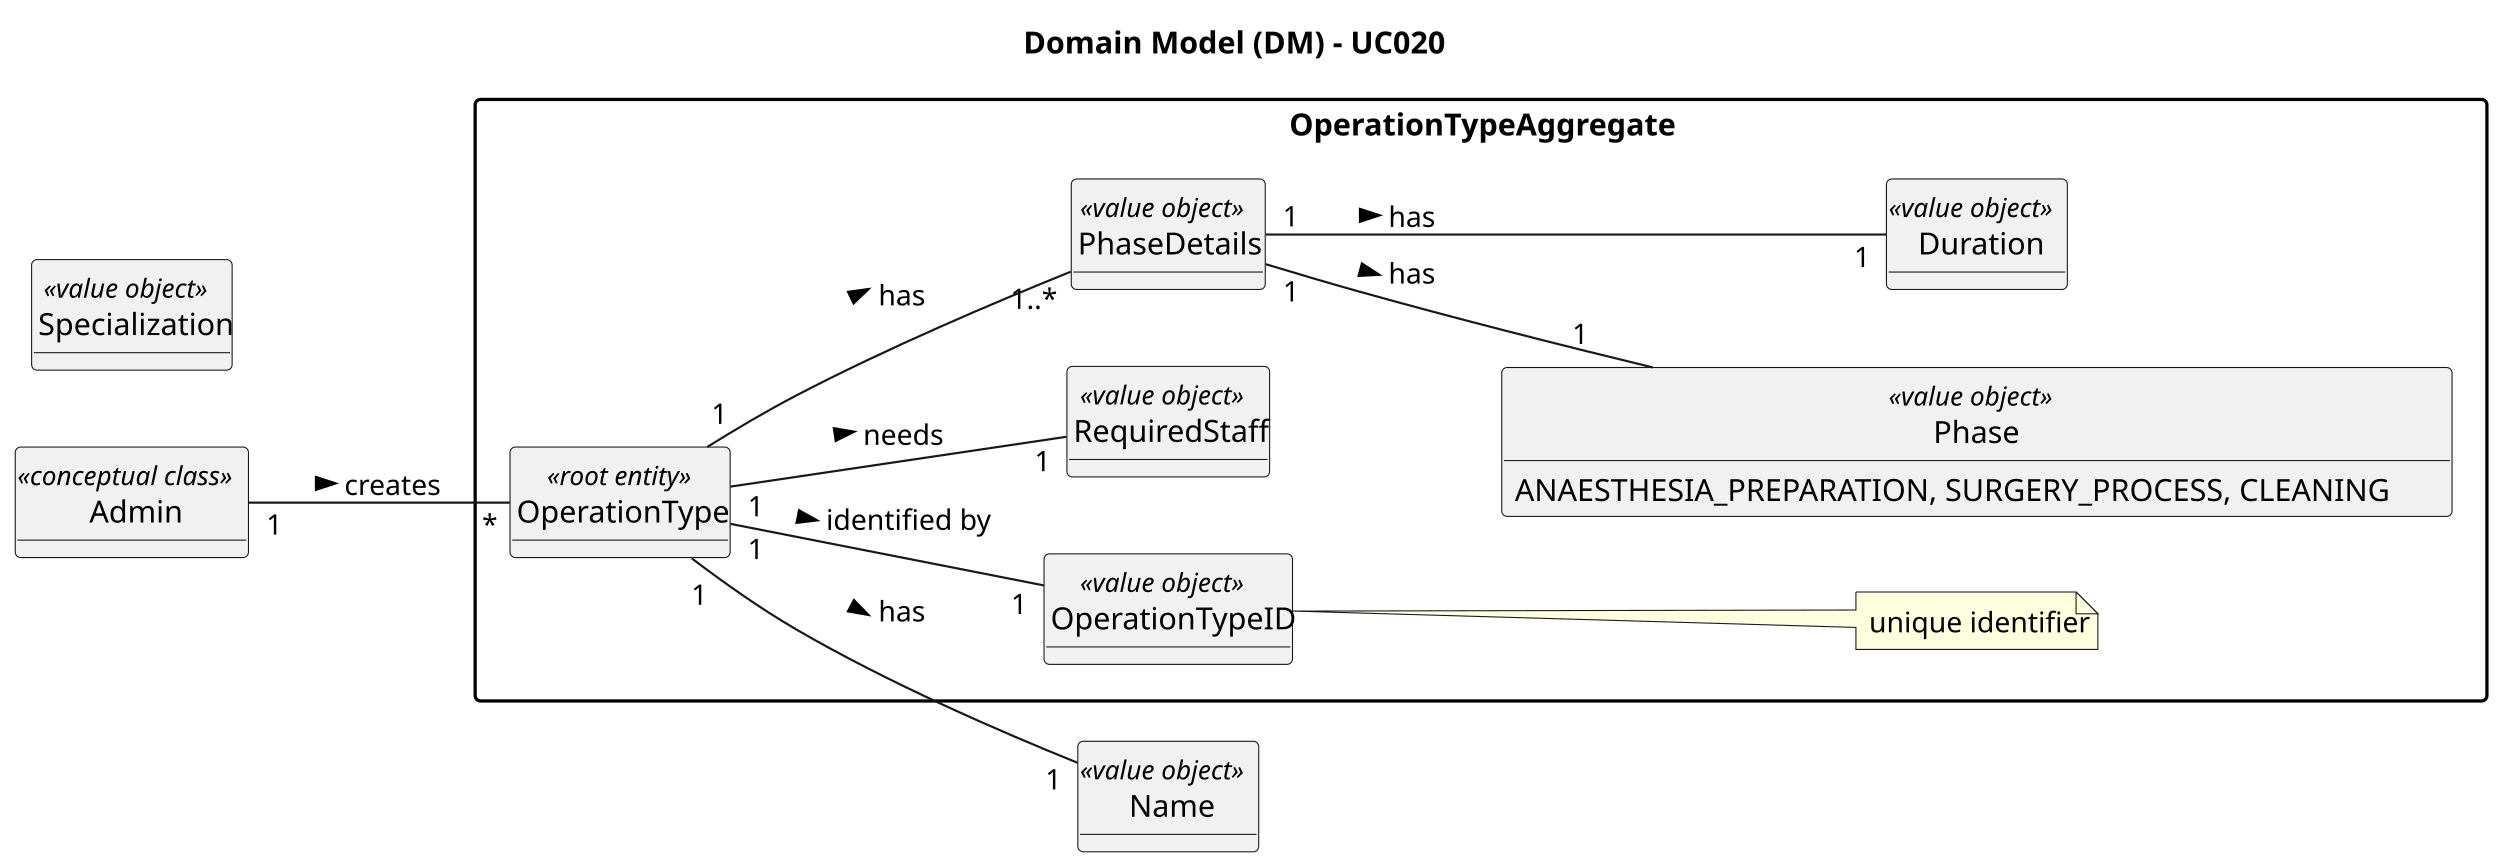
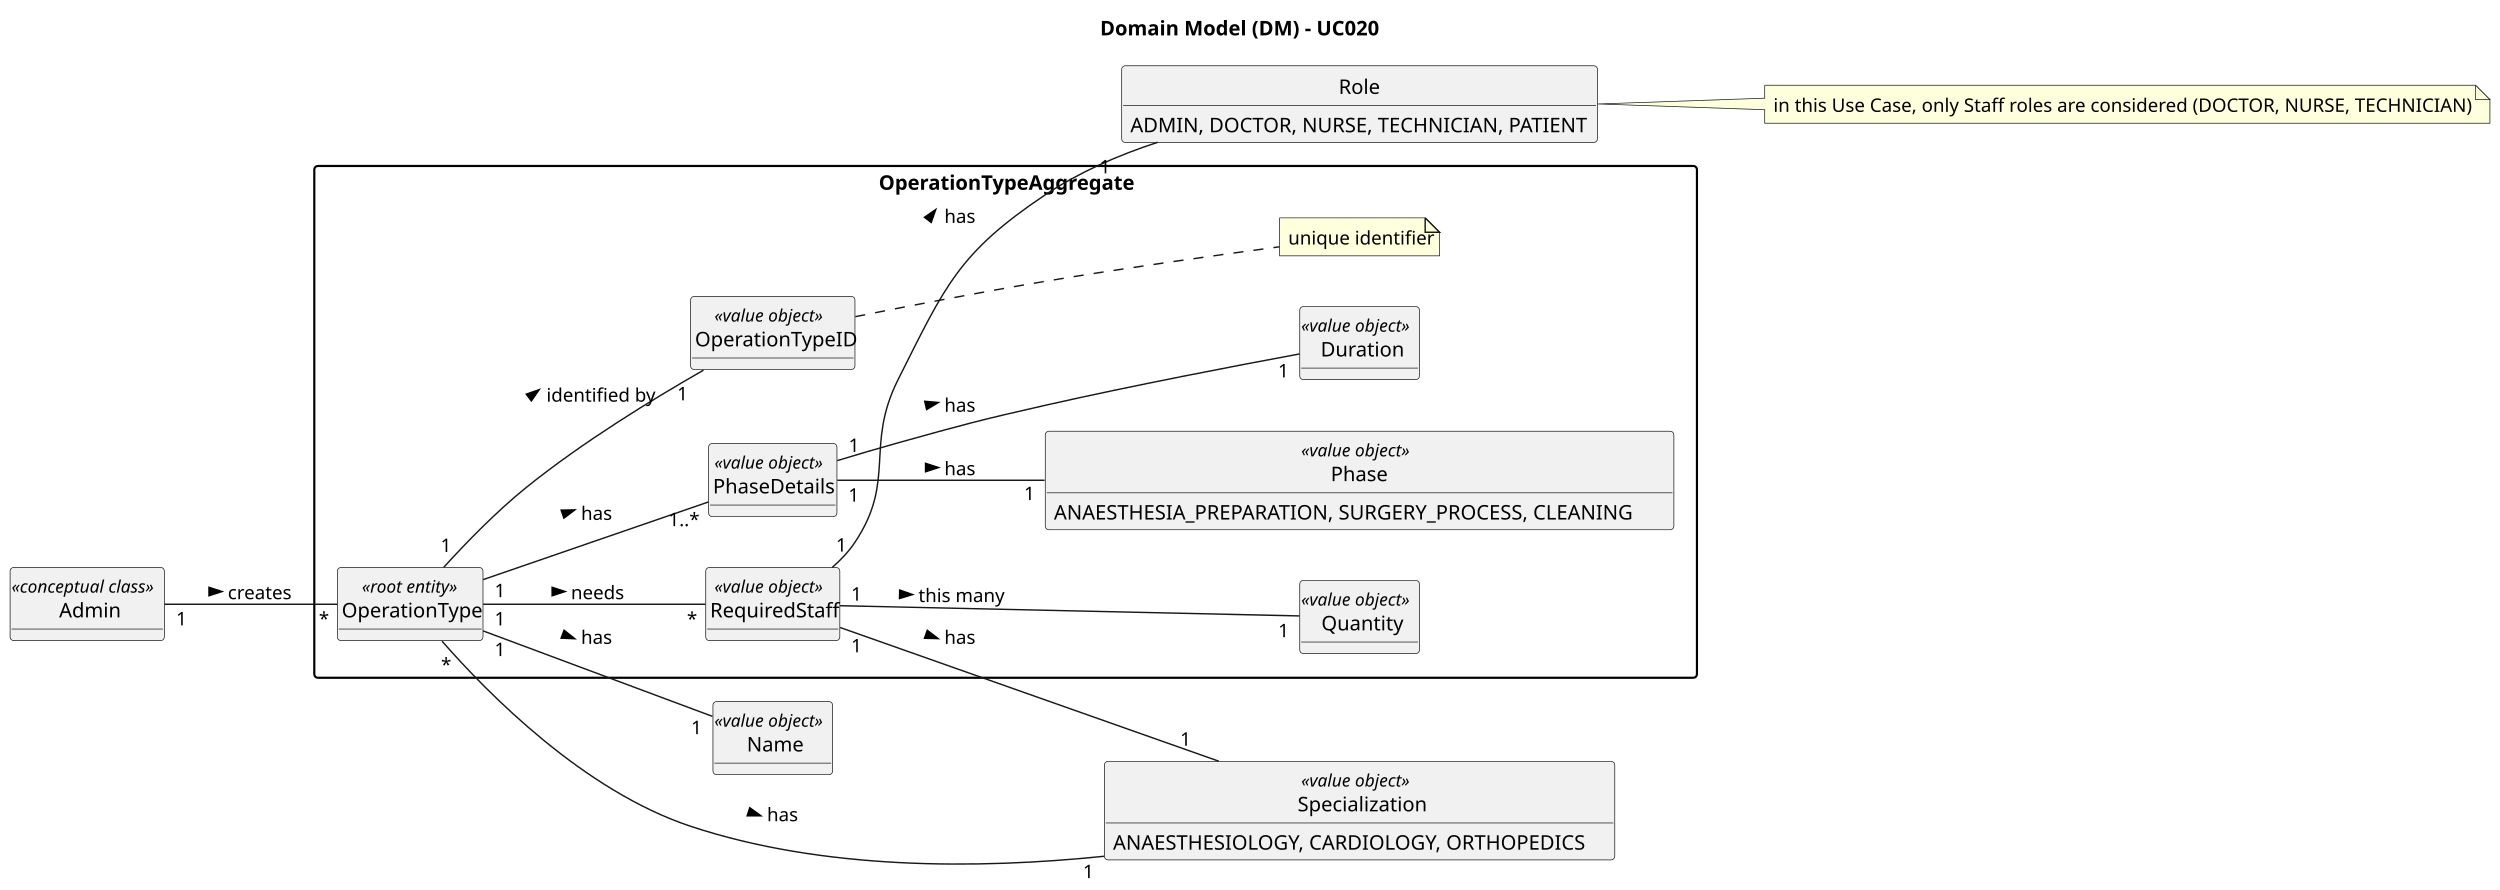
- <svg xmlns="http://www.w3.org/2000/svg" contentStyleType="text/css" height="397px" preserveAspectRatio="none" style="width:1147px;height:397px;background:#FFFFFF;" version="1.1" viewBox="0 0 1147 397" width="1147px" zoomAndPan="magnify">
+ <svg xmlns="http://www.w3.org/2000/svg" contentStyleType="text/css" height="617px" preserveAspectRatio="none" style="width:1734px;height:617px;background:#FFFFFF;" version="1.1" viewBox="0 0 1734 617" width="1734px" zoomAndPan="magnify">
  <defs />
  <g>
-     <text fill="#000000" font-family="sans-serif" font-size="14" font-weight="bold" lengthAdjust="spacing" textLength="194" x="469.5" y="24.533">Domain Model (DM) - UC020</text>
+     <text fill="#000000" font-family="sans-serif" font-size="14" font-weight="bold" lengthAdjust="spacing" textLength="194" x="763" y="24.533">Domain Model (DM) - UC020</text>
    <g id="cluster_OperationTypeAggregate">
-       <rect fill="none" height="276" rx="2.5" ry="2.5" style="stroke:#000000;stroke-width:1.5;" width="923" x="218" y="45.609" />
-       <text fill="#000000" font-family="sans-serif" font-size="14" font-weight="bold" lengthAdjust="spacing" textLength="176" x="591.5" y="62.143">OperationTypeAggregate</text>
+       <rect fill="none" height="355" rx="2.5" ry="2.5" style="stroke:#000000;stroke-width:1.5;" width="959" x="218" y="115.109" />
+       <text fill="#000000" font-family="sans-serif" font-size="14" font-weight="bold" lengthAdjust="spacing" textLength="176" x="609.5" y="131.643">OperationTypeAggregate</text>
    </g>
    <g id="elem_OperationType">
-       <rect codeLine="16" fill="#F1F1F1" height="50.703" id="OperationType" rx="2.5" ry="2.5" style="stroke:#181818;stroke-width:0.5;" width="101" x="234" y="205.109" />
-       <text fill="#000000" font-family="sans-serif" font-size="12" font-style="italic" lengthAdjust="spacing" textLength="67" x="251" y="222.566">«root entity»</text>
-       <text fill="#000000" font-family="sans-serif" font-size="14" lengthAdjust="spacing" textLength="95" x="237" y="239.736">OperationType</text>
-       <line style="stroke:#181818;stroke-width:0.5;" x1="235" x2="334" y1="247.812" y2="247.812" />
+       <rect codeLine="16" fill="#F1F1F1" height="50.703" id="OperationType" rx="2.5" ry="2.5" style="stroke:#181818;stroke-width:0.5;" width="101" x="234" y="393.609" />
+       <text fill="#000000" font-family="sans-serif" font-size="12" font-style="italic" lengthAdjust="spacing" textLength="67" x="251" y="411.066">«root entity»</text>
+       <text fill="#000000" font-family="sans-serif" font-size="14" lengthAdjust="spacing" textLength="95" x="237" y="428.236">OperationType</text>
+       <line style="stroke:#181818;stroke-width:0.5;" x1="235" x2="334" y1="436.312" y2="436.312" />
    </g>
    <g id="elem_OperationTypeID">
-       <rect codeLine="17" fill="#F1F1F1" height="50.703" id="OperationTypeID" rx="2.5" ry="2.5" style="stroke:#181818;stroke-width:0.5;" width="114" x="479" y="254.109" />
-       <text fill="#000000" font-family="sans-serif" font-size="12" font-style="italic" lengthAdjust="spacing" textLength="81" x="495.5" y="271.566">«value object»</text>
-       <text fill="#000000" font-family="sans-serif" font-size="14" lengthAdjust="spacing" textLength="108" x="482" y="288.736">OperationTypeID</text>
-       <line style="stroke:#181818;stroke-width:0.5;" x1="480" x2="592" y1="296.812" y2="296.812" />
+       <rect codeLine="17" fill="#F1F1F1" height="50.703" id="OperationTypeID" rx="2.5" ry="2.5" style="stroke:#181818;stroke-width:0.5;" width="114" x="479" y="205.609" />
+       <text fill="#000000" font-family="sans-serif" font-size="12" font-style="italic" lengthAdjust="spacing" textLength="81" x="495.5" y="223.066">«value object»</text>
+       <text fill="#000000" font-family="sans-serif" font-size="14" lengthAdjust="spacing" textLength="108" x="482" y="240.236">OperationTypeID</text>
+       <line style="stroke:#181818;stroke-width:0.5;" x1="480" x2="592" y1="248.312" y2="248.312" />
    </g>
    <g id="elem_GMN5">
-       <path d="M851.5,271.609 L851.5,279.869 L593.04,280.369 L851.5,287.869 L851.5,297.961 A0,0 0 0 0 851.5,297.961 L962.5,297.961 A0,0 0 0 0 962.5,297.961 L962.5,281.609 L952.5,271.609 L851.5,271.609 A0,0 0 0 0 851.5,271.609 " fill="#FEFFDD" style="stroke:#181818;stroke-width:0.5;" />
-       <path d="M952.5,271.609 L952.5,281.609 L962.5,281.609 L952.5,271.609 " fill="#FEFFDD" style="stroke:#181818;stroke-width:0.5;" />
-       <text fill="#000000" font-family="sans-serif" font-size="13" lengthAdjust="spacing" textLength="90" x="857.5" y="290.104">unique identifier</text>
+       <path d="M887.5,151.109 L887.5,177.461 L998.5,177.461 L998.5,161.109 L988.5,151.109 L887.5,151.109 " fill="#FEFFDD" style="stroke:#181818;stroke-width:0.5;" />
+       <path d="M988.5,151.109 L988.5,161.109 L998.5,161.109 L988.5,151.109 " fill="#FEFFDD" style="stroke:#181818;stroke-width:1.0;" />
+       <text fill="#000000" font-family="sans-serif" font-size="13" lengthAdjust="spacing" textLength="90" x="893.5" y="169.605">unique identifier</text>
    </g>
    <g id="elem_RequiredStaff">
-       <rect codeLine="19" fill="#F1F1F1" height="50.703" id="RequiredStaff" rx="2.5" ry="2.5" style="stroke:#181818;stroke-width:0.5;" width="93" x="489.5" y="168.109" />
-       <text fill="#000000" font-family="sans-serif" font-size="12" font-style="italic" lengthAdjust="spacing" textLength="81" x="495.5" y="185.566">«value object»</text>
-       <text fill="#000000" font-family="sans-serif" font-size="14" lengthAdjust="spacing" textLength="87" x="492.5" y="202.736">RequiredStaff</text>
-       <line style="stroke:#181818;stroke-width:0.5;" x1="490.5" x2="581.5" y1="210.812" y2="210.812" />
+       <rect codeLine="19" fill="#F1F1F1" height="50.703" id="RequiredStaff" rx="2.5" ry="2.5" style="stroke:#181818;stroke-width:0.5;" width="93" x="489.5" y="393.609" />
+       <text fill="#000000" font-family="sans-serif" font-size="12" font-style="italic" lengthAdjust="spacing" textLength="81" x="495.5" y="411.066">«value object»</text>
+       <text fill="#000000" font-family="sans-serif" font-size="14" lengthAdjust="spacing" textLength="87" x="492.5" y="428.236">RequiredStaff</text>
+       <line style="stroke:#181818;stroke-width:0.5;" x1="490.5" x2="581.5" y1="436.312" y2="436.312" />
    </g>
    <g id="elem_PhaseDetails">
-       <rect codeLine="20" fill="#F1F1F1" height="50.703" id="PhaseDetails" rx="2.5" ry="2.5" style="stroke:#181818;stroke-width:0.5;" width="89" x="491.5" y="82.109" />
-       <text fill="#000000" font-family="sans-serif" font-size="12" font-style="italic" lengthAdjust="spacing" textLength="81" x="495.5" y="99.566">«value object»</text>
-       <text fill="#000000" font-family="sans-serif" font-size="14" lengthAdjust="spacing" textLength="83" x="494.5" y="116.736">PhaseDetails</text>
-       <line style="stroke:#181818;stroke-width:0.5;" x1="492.5" x2="579.5" y1="124.812" y2="124.812" />
+       <rect codeLine="20" fill="#F1F1F1" height="50.703" id="PhaseDetails" rx="2.5" ry="2.5" style="stroke:#181818;stroke-width:0.5;" width="89" x="491.5" y="307.609" />
+       <text fill="#000000" font-family="sans-serif" font-size="12" font-style="italic" lengthAdjust="spacing" textLength="81" x="495.5" y="325.066">«value object»</text>
+       <text fill="#000000" font-family="sans-serif" font-size="14" lengthAdjust="spacing" textLength="83" x="494.5" y="342.236">PhaseDetails</text>
+       <line style="stroke:#181818;stroke-width:0.5;" x1="492.5" x2="579.5" y1="350.312" y2="350.312" />
    </g>
    <g id="elem_Phase">
-       <rect codeLine="21" fill="#F1F1F1" height="68.312" id="Phase" rx="2.5" ry="2.5" style="stroke:#181818;stroke-width:0.5;" width="436" x="689" y="168.609" />
-       <text fill="#000000" font-family="sans-serif" font-size="12" font-style="italic" lengthAdjust="spacing" textLength="81" x="866.5" y="186.066">«value object»</text>
-       <text fill="#000000" font-family="sans-serif" font-size="14" lengthAdjust="spacing" textLength="40" x="887" y="203.236">Phase</text>
-       <line style="stroke:#181818;stroke-width:0.5;" x1="690" x2="1124" y1="211.312" y2="211.312" />
-       <text fill="#000000" font-family="sans-serif" font-size="14" lengthAdjust="spacing" textLength="424" x="695" y="229.846">ANAESTHESIA_PREPARATION, SURGERY_PROCESS, CLEANING</text>
+       <rect codeLine="21" fill="#F1F1F1" height="68.312" id="Phase" rx="2.5" ry="2.5" style="stroke:#181818;stroke-width:0.5;" width="436" x="725" y="299.109" />
+       <text fill="#000000" font-family="sans-serif" font-size="12" font-style="italic" lengthAdjust="spacing" textLength="81" x="902.5" y="316.566">«value object»</text>
+       <text fill="#000000" font-family="sans-serif" font-size="14" lengthAdjust="spacing" textLength="40" x="923" y="333.736">Phase</text>
+       <line style="stroke:#181818;stroke-width:0.5;" x1="726" x2="1160" y1="341.812" y2="341.812" />
+       <text fill="#000000" font-family="sans-serif" font-size="14" lengthAdjust="spacing" textLength="424" x="731" y="360.346">ANAESTHESIA_PREPARATION, SURGERY_PROCESS, CLEANING</text>
    </g>
    <g id="elem_Duration">
-       <rect codeLine="24" fill="#F1F1F1" height="50.703" id="Duration" rx="2.5" ry="2.5" style="stroke:#181818;stroke-width:0.5;" width="83" x="865.5" y="82.109" />
-       <text fill="#000000" font-family="sans-serif" font-size="12" font-style="italic" lengthAdjust="spacing" textLength="81" x="866.5" y="99.566">«value object»</text>
-       <text fill="#000000" font-family="sans-serif" font-size="14" lengthAdjust="spacing" textLength="54" x="880" y="116.736">Duration</text>
-       <line style="stroke:#181818;stroke-width:0.5;" x1="866.5" x2="947.5" y1="124.812" y2="124.812" />
+       <rect codeLine="24" fill="#F1F1F1" height="50.703" id="Duration" rx="2.5" ry="2.5" style="stroke:#181818;stroke-width:0.5;" width="83" x="901.5" y="212.609" />
+       <text fill="#000000" font-family="sans-serif" font-size="12" font-style="italic" lengthAdjust="spacing" textLength="81" x="902.5" y="230.066">«value object»</text>
+       <text fill="#000000" font-family="sans-serif" font-size="14" lengthAdjust="spacing" textLength="54" x="916" y="247.236">Duration</text>
+       <line style="stroke:#181818;stroke-width:0.5;" x1="902.5" x2="983.5" y1="255.312" y2="255.312" />
+     </g>
+     <g id="elem_Quantity">
+       <rect codeLine="25" fill="#F1F1F1" height="50.703" id="Quantity" rx="2.5" ry="2.5" style="stroke:#181818;stroke-width:0.5;" width="83" x="901.5" y="402.609" />
+       <text fill="#000000" font-family="sans-serif" font-size="12" font-style="italic" lengthAdjust="spacing" textLength="81" x="902.5" y="420.066">«value object»</text>
+       <text fill="#000000" font-family="sans-serif" font-size="14" lengthAdjust="spacing" textLength="53" x="916.5" y="437.236">Quantity</text>
+       <line style="stroke:#181818;stroke-width:0.5;" x1="902.5" x2="983.5" y1="445.312" y2="445.312" />
    </g>
    <g id="elem_Admin">
-       <rect codeLine="27" fill="#F1F1F1" height="50.703" id="Admin" rx="2.5" ry="2.5" style="stroke:#181818;stroke-width:0.5;" width="107" x="7" y="205.109" />
-       <text fill="#000000" font-family="sans-serif" font-size="12" font-style="italic" lengthAdjust="spacing" textLength="105" x="8" y="222.566">«conceptual class»</text>
-       <text fill="#000000" font-family="sans-serif" font-size="14" lengthAdjust="spacing" textLength="39" x="41" y="239.736">Admin</text>
-       <line style="stroke:#181818;stroke-width:0.5;" x1="8" x2="113" y1="247.812" y2="247.812" />
+       <rect codeLine="28" fill="#F1F1F1" height="50.703" id="Admin" rx="2.5" ry="2.5" style="stroke:#181818;stroke-width:0.5;" width="107" x="7" y="393.609" />
+       <text fill="#000000" font-family="sans-serif" font-size="12" font-style="italic" lengthAdjust="spacing" textLength="105" x="8" y="411.066">«conceptual class»</text>
+       <text fill="#000000" font-family="sans-serif" font-size="14" lengthAdjust="spacing" textLength="39" x="41" y="428.236">Admin</text>
+       <line style="stroke:#181818;stroke-width:0.5;" x1="8" x2="113" y1="436.312" y2="436.312" />
    </g>
    <g id="elem_Name">
-       <rect codeLine="28" fill="#F1F1F1" height="50.703" id="Name" rx="2.5" ry="2.5" style="stroke:#181818;stroke-width:0.5;" width="83" x="494.5" y="340.109" />
-       <text fill="#000000" font-family="sans-serif" font-size="12" font-style="italic" lengthAdjust="spacing" textLength="81" x="495.5" y="357.566">«value object»</text>
-       <text fill="#000000" font-family="sans-serif" font-size="14" lengthAdjust="spacing" textLength="36" x="518" y="374.736">Name</text>
-       <line style="stroke:#181818;stroke-width:0.5;" x1="495.5" x2="576.5" y1="382.812" y2="382.812" />
+       <rect codeLine="29" fill="#F1F1F1" height="50.703" id="Name" rx="2.5" ry="2.5" style="stroke:#181818;stroke-width:0.5;" width="83" x="494.5" y="486.609" />
+       <text fill="#000000" font-family="sans-serif" font-size="12" font-style="italic" lengthAdjust="spacing" textLength="81" x="495.5" y="504.066">«value object»</text>
+       <text fill="#000000" font-family="sans-serif" font-size="14" lengthAdjust="spacing" textLength="36" x="518" y="521.236">Name</text>
+       <line style="stroke:#181818;stroke-width:0.5;" x1="495.5" x2="576.5" y1="529.312" y2="529.312" />
    </g>
    <g id="elem_Specialization">
-       <rect codeLine="29" fill="#F1F1F1" height="50.703" id="Specialization" rx="2.5" ry="2.5" style="stroke:#181818;stroke-width:0.5;" width="92" x="14.5" y="119.109" />
-       <text fill="#000000" font-family="sans-serif" font-size="12" font-style="italic" lengthAdjust="spacing" textLength="81" x="20" y="136.566">«value object»</text>
-       <text fill="#000000" font-family="sans-serif" font-size="14" lengthAdjust="spacing" textLength="86" x="17.5" y="153.736">Specialization</text>
-       <line style="stroke:#181818;stroke-width:0.5;" x1="15.5" x2="105.5" y1="161.812" y2="161.812" />
+       <rect codeLine="30" fill="#F1F1F1" height="68.312" id="Specialization" rx="2.5" ry="2.5" style="stroke:#181818;stroke-width:0.5;" width="354" x="766" y="528.109" />
+       <text fill="#000000" font-family="sans-serif" font-size="12" font-style="italic" lengthAdjust="spacing" textLength="81" x="902.5" y="545.566">«value object»</text>
+       <text fill="#000000" font-family="sans-serif" font-size="14" lengthAdjust="spacing" textLength="86" x="900" y="562.736">Specialization</text>
+       <line style="stroke:#181818;stroke-width:0.5;" x1="767" x2="1119" y1="570.812" y2="570.812" />
+       <text fill="#000000" font-family="sans-serif" font-size="14" lengthAdjust="spacing" textLength="342" x="772" y="589.346">ANAESTHESIOLOGY, CARDIOLOGY, ORTHOPEDICS</text>
+     </g>
+     <g id="elem_Role">
+       <rect codeLine="33" fill="#F1F1F1" height="53.219" id="Role" rx="2.5" ry="2.5" style="stroke:#181818;stroke-width:0.5;" width="330" x="778" y="45.609" />
+       <text fill="#000000" font-family="sans-serif" font-size="14" lengthAdjust="spacing" textLength="29" x="928.5" y="65.143">Role</text>
+       <line style="stroke:#181818;stroke-width:0.5;" x1="779" x2="1107" y1="73.219" y2="73.219" />
+       <text fill="#000000" font-family="sans-serif" font-size="14" lengthAdjust="spacing" textLength="318" x="784" y="91.752">ADMIN, DOCTOR, NURSE, TECHNICIAN, PATIENT</text>
+     </g>
+     <g id="elem_GMN17">
+       <path d="M1224,59.109 L1224,68.109 L1108.22,72.109 L1224,76.109 L1224,85.461 A0,0 0 0 0 1224,85.461 L1727,85.461 A0,0 0 0 0 1727,85.461 L1727,69.109 L1717,59.109 L1224,59.109 A0,0 0 0 0 1224,59.109 " fill="#FEFFDD" style="stroke:#181818;stroke-width:0.5;" />
+       <path d="M1717,59.109 L1717,69.109 L1727,69.109 L1717,59.109 " fill="#FEFFDD" style="stroke:#181818;stroke-width:0.5;" />
+       <text fill="#000000" font-family="sans-serif" font-size="13" lengthAdjust="spacing" textLength="482" x="1230" y="77.605">in this Use Case, only Staff roles are considered (DOCTOR, NURSE, TECHNICIAN)</text>
+     </g>
+     <g id="link_OperationTypeID_GMN5">
+       <path d="M593.23,219.629 C630.52,212.189 680.59,202.529 725,195.109 C780.18,185.889 843.54,177.039 887.49,171.169 " fill="none" id="OperationTypeID-GMN5" style="stroke:#181818;stroke-width:1.0;stroke-dasharray:7.0,7.0;" />
    </g>
    <g id="link_Admin_OperationType">
-       <path codeLine="31" d="M114.11,230.609 C150.4,230.609 198.32,230.609 233.93,230.609 " fill="none" id="Admin-OperationType" style="stroke:#181818;stroke-width:1.0;" />
-       <polygon fill="#000000" points="154,221.785,144.955,218.846,144.955,224.724,154,221.785" style="stroke:#000000;stroke-width:1.0;" />
-       <text fill="#000000" font-family="sans-serif" font-size="13" lengthAdjust="spacing" textLength="43" x="158" y="227.105">creates</text>
-       <text fill="#000000" font-family="sans-serif" font-size="13" lengthAdjust="spacing" textLength="7" x="122.141" y="245.275">1</text>
-       <text fill="#000000" font-family="sans-serif" font-size="13" lengthAdjust="spacing" textLength="5" x="221.135" y="245.327">*</text>
+       <path codeLine="38" d="M114.11,419.109 C150.4,419.109 198.32,419.109 233.93,419.109 " fill="none" id="Admin-OperationType" style="stroke:#181818;stroke-width:1.0;" />
+       <polygon fill="#000000" points="154,410.285,144.955,407.346,144.955,413.224,154,410.285" style="stroke:#000000;stroke-width:1.0;" />
+       <text fill="#000000" font-family="sans-serif" font-size="13" lengthAdjust="spacing" textLength="43" x="158" y="415.604">creates</text>
+       <text fill="#000000" font-family="sans-serif" font-size="13" lengthAdjust="spacing" textLength="7" x="122.141" y="433.775">1</text>
+       <text fill="#000000" font-family="sans-serif" font-size="13" lengthAdjust="spacing" textLength="5" x="221.135" y="433.827">*</text>
    </g>
    <g id="link_OperationType_OperationTypeID">
-       <path codeLine="33" d="M335.09,240.349 C376.59,248.499 435.77,260.119 478.98,268.609 " fill="none" id="OperationType-OperationTypeID" style="stroke:#181818;stroke-width:1.0;" />
-       <polygon fill="#000000" points="374.906,238.749,366.597,234.122,365.464,239.889,374.906,238.749" style="stroke:#000000;stroke-width:1.0;" />
-       <text fill="#000000" font-family="sans-serif" font-size="13" lengthAdjust="spacing" textLength="69" x="379" y="243.105">identified by</text>
-       <text fill="#000000" font-family="sans-serif" font-size="13" lengthAdjust="spacing" textLength="7" x="343.034" y="256.498">1</text>
-       <text fill="#000000" font-family="sans-serif" font-size="13" lengthAdjust="spacing" textLength="7" x="463.848" y="281.745">1</text>
+       <path codeLine="40" d="M307.77,393.489 C323,376.739 344.13,354.929 365,338.109 C403.97,306.709 452.66,276.899 487.94,256.749 " fill="none" id="OperationType-OperationTypeID" style="stroke:#181818;stroke-width:1.0;" />
+       <polygon fill="#000000" points="373.983,270.262,365.001,273.39,368.555,278.072,373.983,270.262" style="stroke:#000000;stroke-width:1.0;" />
+       <text fill="#000000" font-family="sans-serif" font-size="13" lengthAdjust="spacing" textLength="69" x="379" y="278.604">identified by</text>
+       <text fill="#000000" font-family="sans-serif" font-size="13" lengthAdjust="spacing" textLength="7" x="305.589" y="382.869">1</text>
+       <text fill="#000000" font-family="sans-serif" font-size="13" lengthAdjust="spacing" textLength="7" x="469.661" y="277.674">1</text>
    </g>
    <g id="link_OperationType_Name">
-       <path codeLine="34" d="M317.35,256.159 C331.49,266.889 348.62,279.059 365,288.609 C407.41,313.329 459.16,335.759 494.34,349.949 " fill="none" id="OperationType-Name" style="stroke:#181818;stroke-width:1.0;" />
-       <polygon fill="#000000" points="398.418,282.126,391.802,275.294,389.05,280.488,398.418,282.126" style="stroke:#000000;stroke-width:1.0;" />
-       <text fill="#000000" font-family="sans-serif" font-size="13" lengthAdjust="spacing" textLength="21" x="403" y="285.104">has</text>
-       <text fill="#000000" font-family="sans-serif" font-size="13" lengthAdjust="spacing" textLength="7" x="317.137" y="277.488">1</text>
-       <text fill="#000000" font-family="sans-serif" font-size="13" lengthAdjust="spacing" textLength="7" x="479.578" y="362.184">1</text>
+       <path codeLine="41" d="M335.09,437.599 C381.7,454.969 450.64,480.669 494.16,496.889 " fill="none" id="OperationType-Name" style="stroke:#181818;stroke-width:1.0;" />
+       <polygon fill="#000000" points="398.685,443.031,391.236,437.118,389.183,442.626,398.685,443.031" style="stroke:#000000;stroke-width:1.0;" />
+       <text fill="#000000" font-family="sans-serif" font-size="13" lengthAdjust="spacing" textLength="21" x="403" y="446.604">has</text>
+       <text fill="#000000" font-family="sans-serif" font-size="13" lengthAdjust="spacing" textLength="7" x="343.034" y="455.033">1</text>
+       <text fill="#000000" font-family="sans-serif" font-size="13" lengthAdjust="spacing" textLength="7" x="479.367" y="509.199">1</text>
+     </g>
+     <g id="link_OperationType_Specialization">
+       <path codeLine="42" d="M306.6,444.719 C339.05,481.789 405.24,548.639 479,573.109 C570.39,603.429 677.59,602.979 765.81,593.909 " fill="none" id="OperationType-Specialization" style="stroke:#181818;stroke-width:1.0;" />
+       <polygon fill="#000000" points="527.755,565.83,520.061,560.24,518.245,565.83,527.755,565.83" style="stroke:#000000;stroke-width:1.0;" />
+       <text fill="#000000" font-family="sans-serif" font-size="13" lengthAdjust="spacing" textLength="21" x="532" y="569.605">has</text>
+       <text fill="#000000" font-family="sans-serif" font-size="13" lengthAdjust="spacing" textLength="5" x="305.887" y="465.638">*</text>
+       <text fill="#000000" font-family="sans-serif" font-size="13" lengthAdjust="spacing" textLength="7" x="751.187" y="609.084">1</text>
    </g>
    <g id="link_OperationType_RequiredStaff">
-       <path codeLine="35" d="M335.09,223.259 C380,216.599 445.62,206.859 489.29,200.389 " fill="none" id="OperationType-RequiredStaff" style="stroke:#181818;stroke-width:1.0;" />
-       <polygon fill="#000000" points="391.946,198.052,382.567,196.471,383.43,202.286,391.946,198.052" style="stroke:#000000;stroke-width:1.0;" />
-       <text fill="#000000" font-family="sans-serif" font-size="13" lengthAdjust="spacing" textLength="35" x="396" y="204.105">needs</text>
-       <text fill="#000000" font-family="sans-serif" font-size="13" lengthAdjust="spacing" textLength="7" x="343.034" y="236.898">1</text>
-       <text fill="#000000" font-family="sans-serif" font-size="13" lengthAdjust="spacing" textLength="7" x="474.602" y="216.197">1</text>
+       <path codeLine="43" d="M335.09,419.109 C380,419.109 445.62,419.109 489.29,419.109 " fill="none" id="OperationType-RequiredStaff" style="stroke:#181818;stroke-width:1.0;" />
+       <polygon fill="#000000" points="392,410.285,382.955,407.346,382.955,413.224,392,410.285" style="stroke:#000000;stroke-width:1.0;" />
+       <text fill="#000000" font-family="sans-serif" font-size="13" lengthAdjust="spacing" textLength="35" x="396" y="415.604">needs</text>
+       <text fill="#000000" font-family="sans-serif" font-size="13" lengthAdjust="spacing" textLength="7" x="343.034" y="433.827">1</text>
+       <text fill="#000000" font-family="sans-serif" font-size="13" lengthAdjust="spacing" textLength="5" x="476.447" y="433.931">*</text>
    </g>
    <g id="link_OperationType_PhaseDetails">
-       <path codeLine="36" d="M324.49,205.059 C337.19,197.149 351.49,188.669 365,181.609 C406.8,159.769 456.43,138.699 491.24,124.659 " fill="none" id="OperationType-PhaseDetails" style="stroke:#181818;stroke-width:1.0;" />
-       <polygon fill="#000000" points="398.504,132.614,389.08,133.895,391.633,139.189,398.504,132.614" style="stroke:#000000;stroke-width:1.0;" />
-       <text fill="#000000" font-family="sans-serif" font-size="13" lengthAdjust="spacing" textLength="21" x="403" y="140.105">has</text>
-       <text fill="#000000" font-family="sans-serif" font-size="13" lengthAdjust="spacing" textLength="7" x="326.384" y="194.456">1</text>
-       <text fill="#000000" font-family="sans-serif" font-size="13" lengthAdjust="spacing" textLength="20" x="463.539" y="141.723">1..*</text>
+       <path codeLine="44" d="M335.09,402.019 C380.71,386.299 447.71,363.199 491.34,348.159 " fill="none" id="OperationType-PhaseDetails" style="stroke:#181818;stroke-width:1.0;" />
+       <polygon fill="#000000" points="398.727,353.656,389.218,353.825,391.134,359.382,398.727,353.656" style="stroke:#000000;stroke-width:1.0;" />
+       <text fill="#000000" font-family="sans-serif" font-size="13" lengthAdjust="spacing" textLength="21" x="403" y="360.604">has</text>
+       <text fill="#000000" font-family="sans-serif" font-size="13" lengthAdjust="spacing" textLength="7" x="343.034" y="414.227">1</text>
+       <text fill="#000000" font-family="sans-serif" font-size="13" lengthAdjust="spacing" textLength="20" x="463.653" y="364.942">1..*</text>
+     </g>
+     <g id="link_RequiredStaff_Role">
+       <path codeLine="45" d="M577.19,393.599 C583.15,388.409 588.72,382.539 593,376.109 C621.81,332.869 599.64,309.529 623,263.109 C655.7,198.129 664.57,175.599 725,135.109 C748.38,119.449 775.71,107.609 802.92,98.699 " fill="none" id="RequiredStaff-Role" style="stroke:#181818;stroke-width:1.0;" />
+       <polygon fill="#000000" points="649.039,145.315,641.208,150.711,645.875,154.284,649.039,145.315" style="stroke:#000000;stroke-width:1.0;" />
+       <text fill="#000000" font-family="sans-serif" font-size="13" lengthAdjust="spacing" textLength="21" x="655" y="154.605">has</text>
+       <text fill="#000000" font-family="sans-serif" font-size="13" lengthAdjust="spacing" textLength="7" x="579.848" y="382.591">1</text>
+       <text fill="#000000" font-family="sans-serif" font-size="13" lengthAdjust="spacing" textLength="7" x="762.717" y="120.209">1</text>
+     </g>
+     <g id="link_RequiredStaff_Specialization">
+       <path codeLine="46" d="M582.67,435.239 C646.08,457.629 762.34,498.679 845.45,528.019 " fill="none" id="RequiredStaff-Specialization" style="stroke:#181818;stroke-width:1.0;" />
+       <polygon fill="#000000" points="650.715,442.95,643.164,437.167,641.207,442.71,650.715,442.95" style="stroke:#000000;stroke-width:1.0;" />
+       <text fill="#000000" font-family="sans-serif" font-size="13" lengthAdjust="spacing" textLength="21" x="655" y="446.604">has</text>
+       <text fill="#000000" font-family="sans-serif" font-size="13" lengthAdjust="spacing" textLength="7" x="590.352" y="452.479">1</text>
+       <text fill="#000000" font-family="sans-serif" font-size="13" lengthAdjust="spacing" textLength="7" x="818.556" y="517.232">1</text>
+     </g>
+     <g id="link_RequiredStaff_Quantity">
+       <path codeLine="47" d="M582.67,420.129 C662.32,421.899 825.36,425.519 901.34,427.209 " fill="none" id="RequiredStaff-Quantity" style="stroke:#181818;stroke-width:1.0;" />
+       <polygon fill="#000000" points="632.999,412.396,624.021,409.257,623.891,415.134,632.999,412.396" style="stroke:#000000;stroke-width:1.0;" />
+       <text fill="#000000" font-family="sans-serif" font-size="13" lengthAdjust="spacing" textLength="57" x="637" y="417.604">this many</text>
+       <text fill="#000000" font-family="sans-serif" font-size="13" lengthAdjust="spacing" textLength="7" x="590.352" y="416.605">1</text>
+       <text fill="#000000" font-family="sans-serif" font-size="13" lengthAdjust="spacing" textLength="7" x="886.578" y="441.981">1</text>
    </g>
    <g id="link_PhaseDetails_Phase">
-       <path codeLine="37" d="M580.65,121.189 C594.19,125.299 609.18,129.739 623,133.609 C666.71,145.839 714.55,157.979 758.26,168.579 " fill="none" id="PhaseDetails-Phase" style="stroke:#181818;stroke-width:1.0;" />
-       <polygon fill="#000000" points="632.831,126.074,624.849,120.903,623.334,126.582,632.831,126.074" style="stroke:#000000;stroke-width:1.0;" />
-       <text fill="#000000" font-family="sans-serif" font-size="13" lengthAdjust="spacing" textLength="21" x="637" y="130.105">has</text>
-       <text fill="#000000" font-family="sans-serif" font-size="13" lengthAdjust="spacing" textLength="7" x="588.625" y="138.312">1</text>
-       <text fill="#000000" font-family="sans-serif" font-size="13" lengthAdjust="spacing" textLength="7" x="721.288" y="157.804">1</text>
+       <path codeLine="48" d="M580.73,333.109 C616.42,333.109 669.75,333.109 724.54,333.109 " fill="none" id="PhaseDetails-Phase" style="stroke:#181818;stroke-width:1.0;" />
+       <polygon fill="#000000" points="651,324.285,641.955,321.346,641.955,327.224,651,324.285" style="stroke:#000000;stroke-width:1.0;" />
+       <text fill="#000000" font-family="sans-serif" font-size="13" lengthAdjust="spacing" textLength="21" x="655" y="329.604">has</text>
+       <text fill="#000000" font-family="sans-serif" font-size="13" lengthAdjust="spacing" textLength="7" x="588.417" y="347.931">1</text>
+       <text fill="#000000" font-family="sans-serif" font-size="13" lengthAdjust="spacing" textLength="7" x="710.257" y="346.868">1</text>
    </g>
    <g id="link_PhaseDetails_Duration">
-       <path codeLine="38" d="M580.78,107.609 C652.85,107.609 795.44,107.609 865.38,107.609 " fill="none" id="PhaseDetails-Duration" style="stroke:#181818;stroke-width:1.0;" />
-       <polygon fill="#000000" points="633,98.785,623.955,95.846,623.955,101.724,633,98.785" style="stroke:#000000;stroke-width:1.0;" />
-       <text fill="#000000" font-family="sans-serif" font-size="13" lengthAdjust="spacing" textLength="21" x="637" y="104.105">has</text>
-       <text fill="#000000" font-family="sans-serif" font-size="13" lengthAdjust="spacing" textLength="7" x="588.475" y="103.881">1</text>
-       <text fill="#000000" font-family="sans-serif" font-size="13" lengthAdjust="spacing" textLength="7" x="850.625" y="122.535">1</text>
+       <path codeLine="49" d="M580.64,319.509 C594.18,315.399 609.18,310.959 623,307.109 C668.07,294.559 679.37,291.439 725,281.109 C786.24,267.249 857.77,253.559 901.47,245.469 " fill="none" id="PhaseDetails-Duration" style="stroke:#181818;stroke-width:1.0;" />
+       <polygon fill="#000000" points="650.872,279.161,641.398,278.331,642.719,284.058,650.872,279.161" style="stroke:#000000;stroke-width:1.0;" />
+       <text fill="#000000" font-family="sans-serif" font-size="13" lengthAdjust="spacing" textLength="21" x="655" y="285.604">has</text>
+       <text fill="#000000" font-family="sans-serif" font-size="13" lengthAdjust="spacing" textLength="7" x="588.613" y="313.481">1</text>
+       <text fill="#000000" font-family="sans-serif" font-size="13" lengthAdjust="spacing" textLength="7" x="886.449" y="261.758">1</text>
    </g>
  </g>
</svg>
